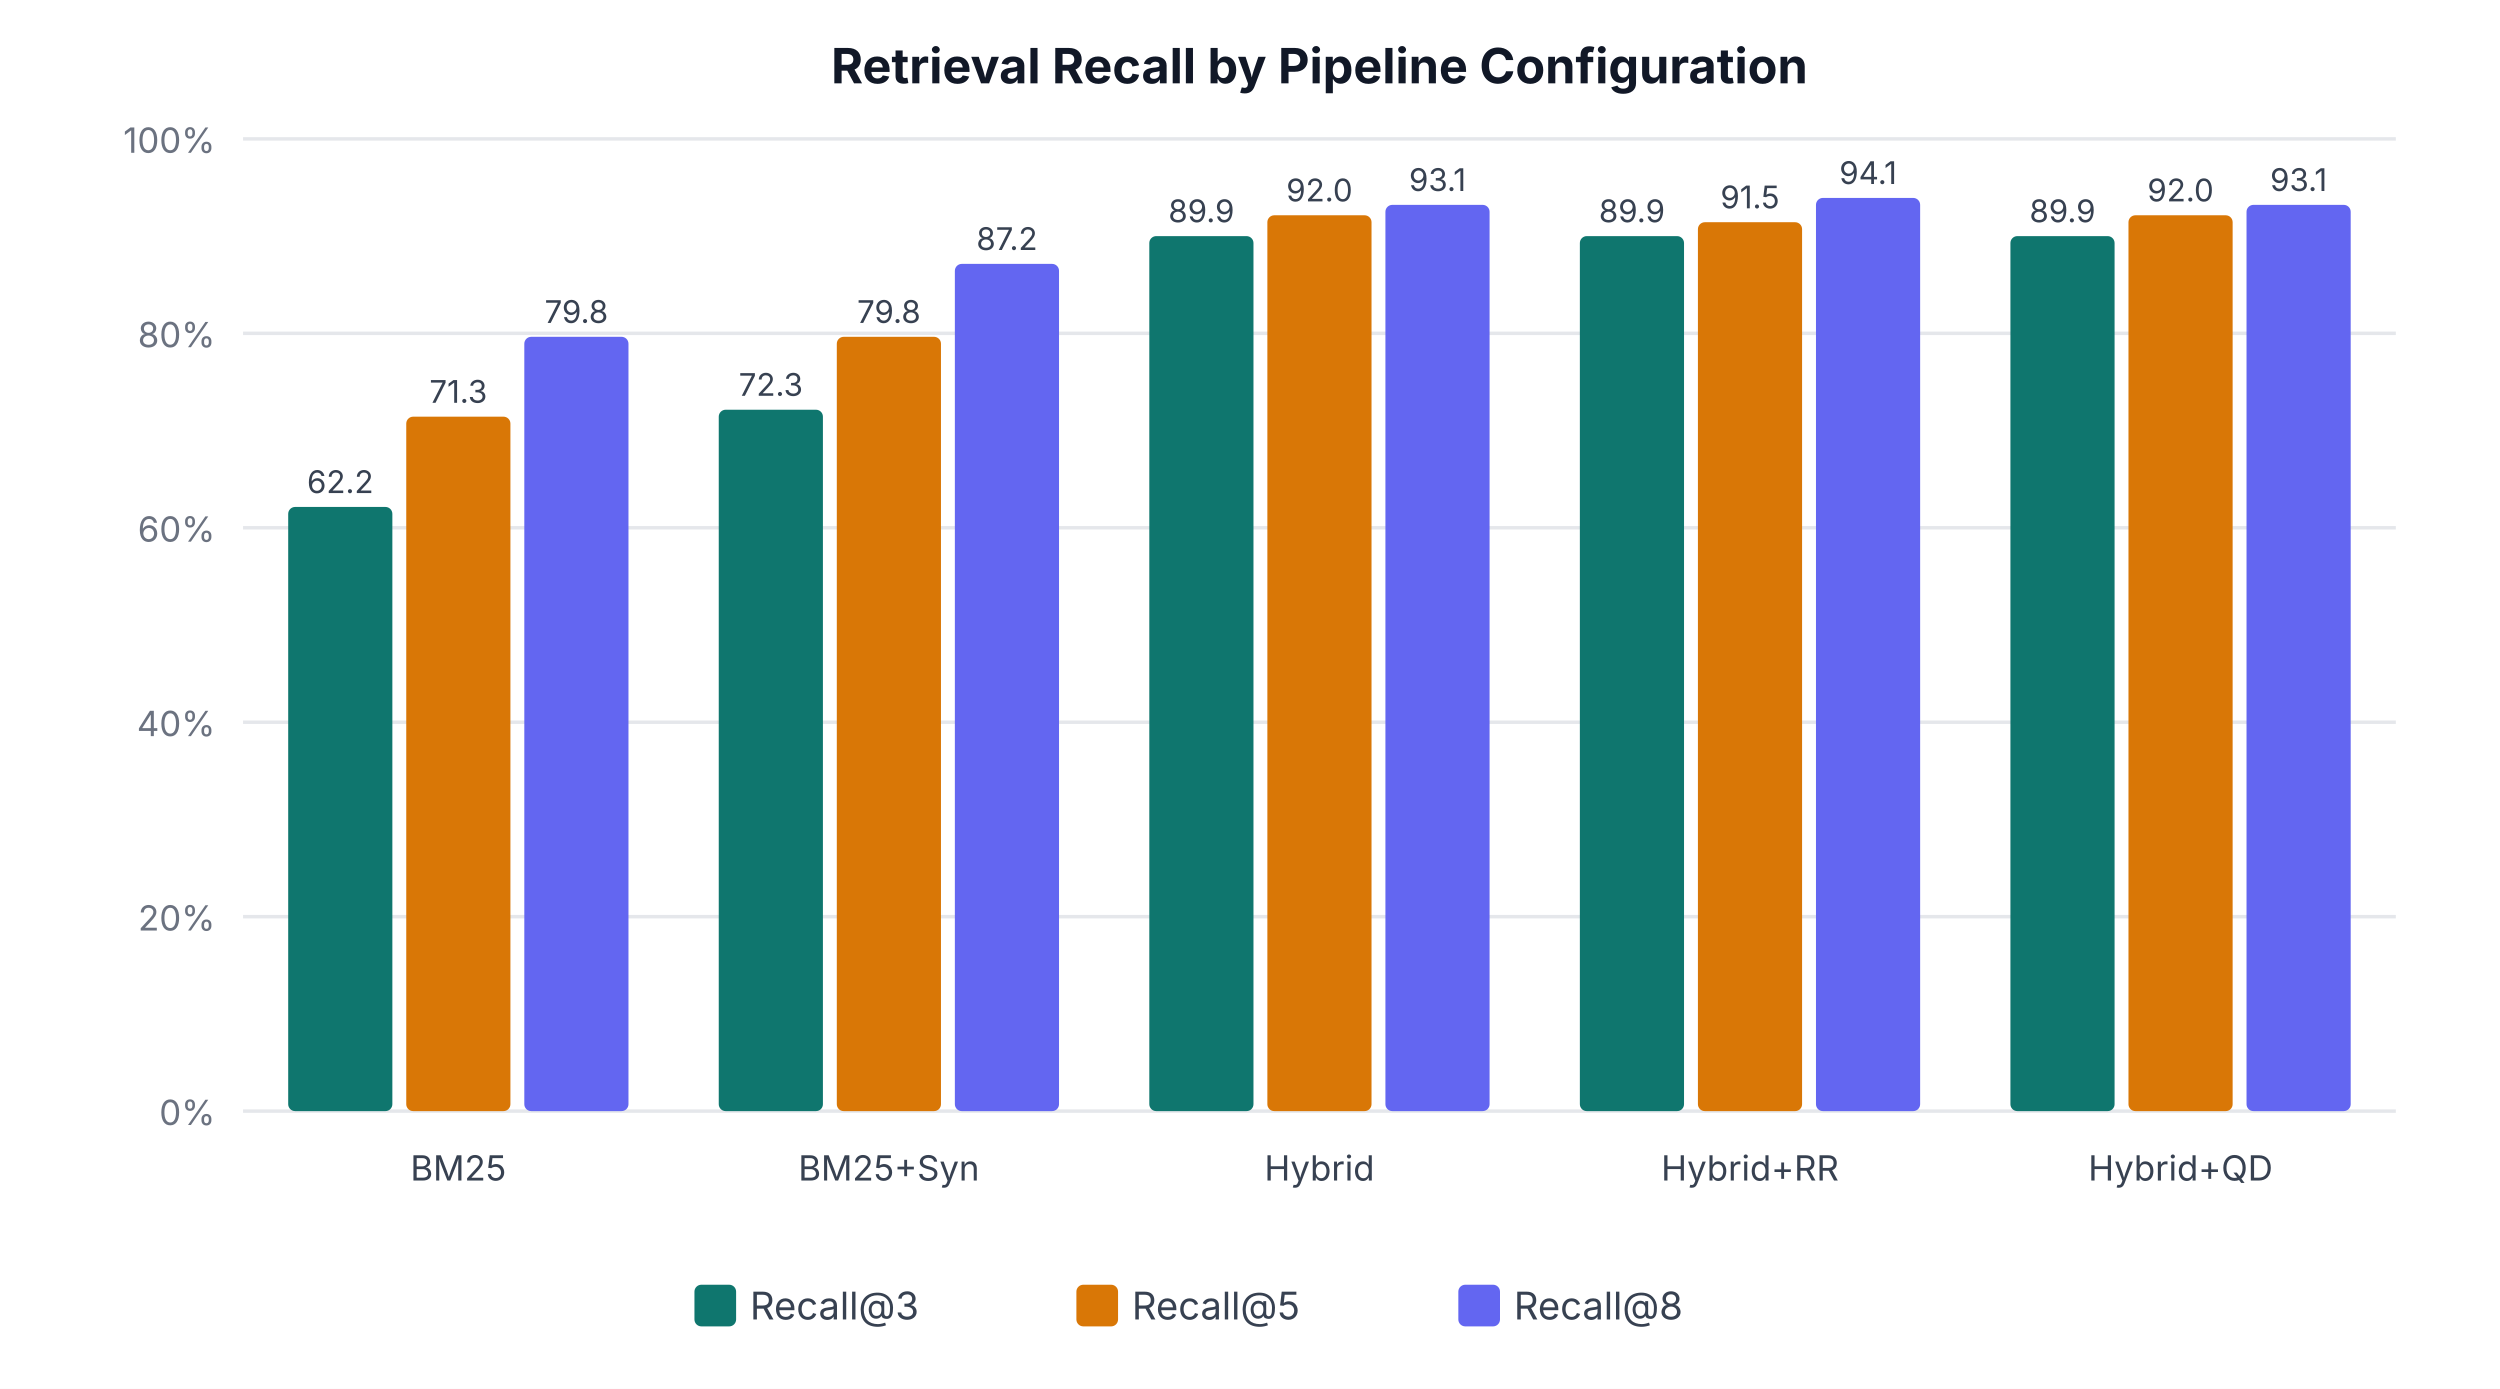
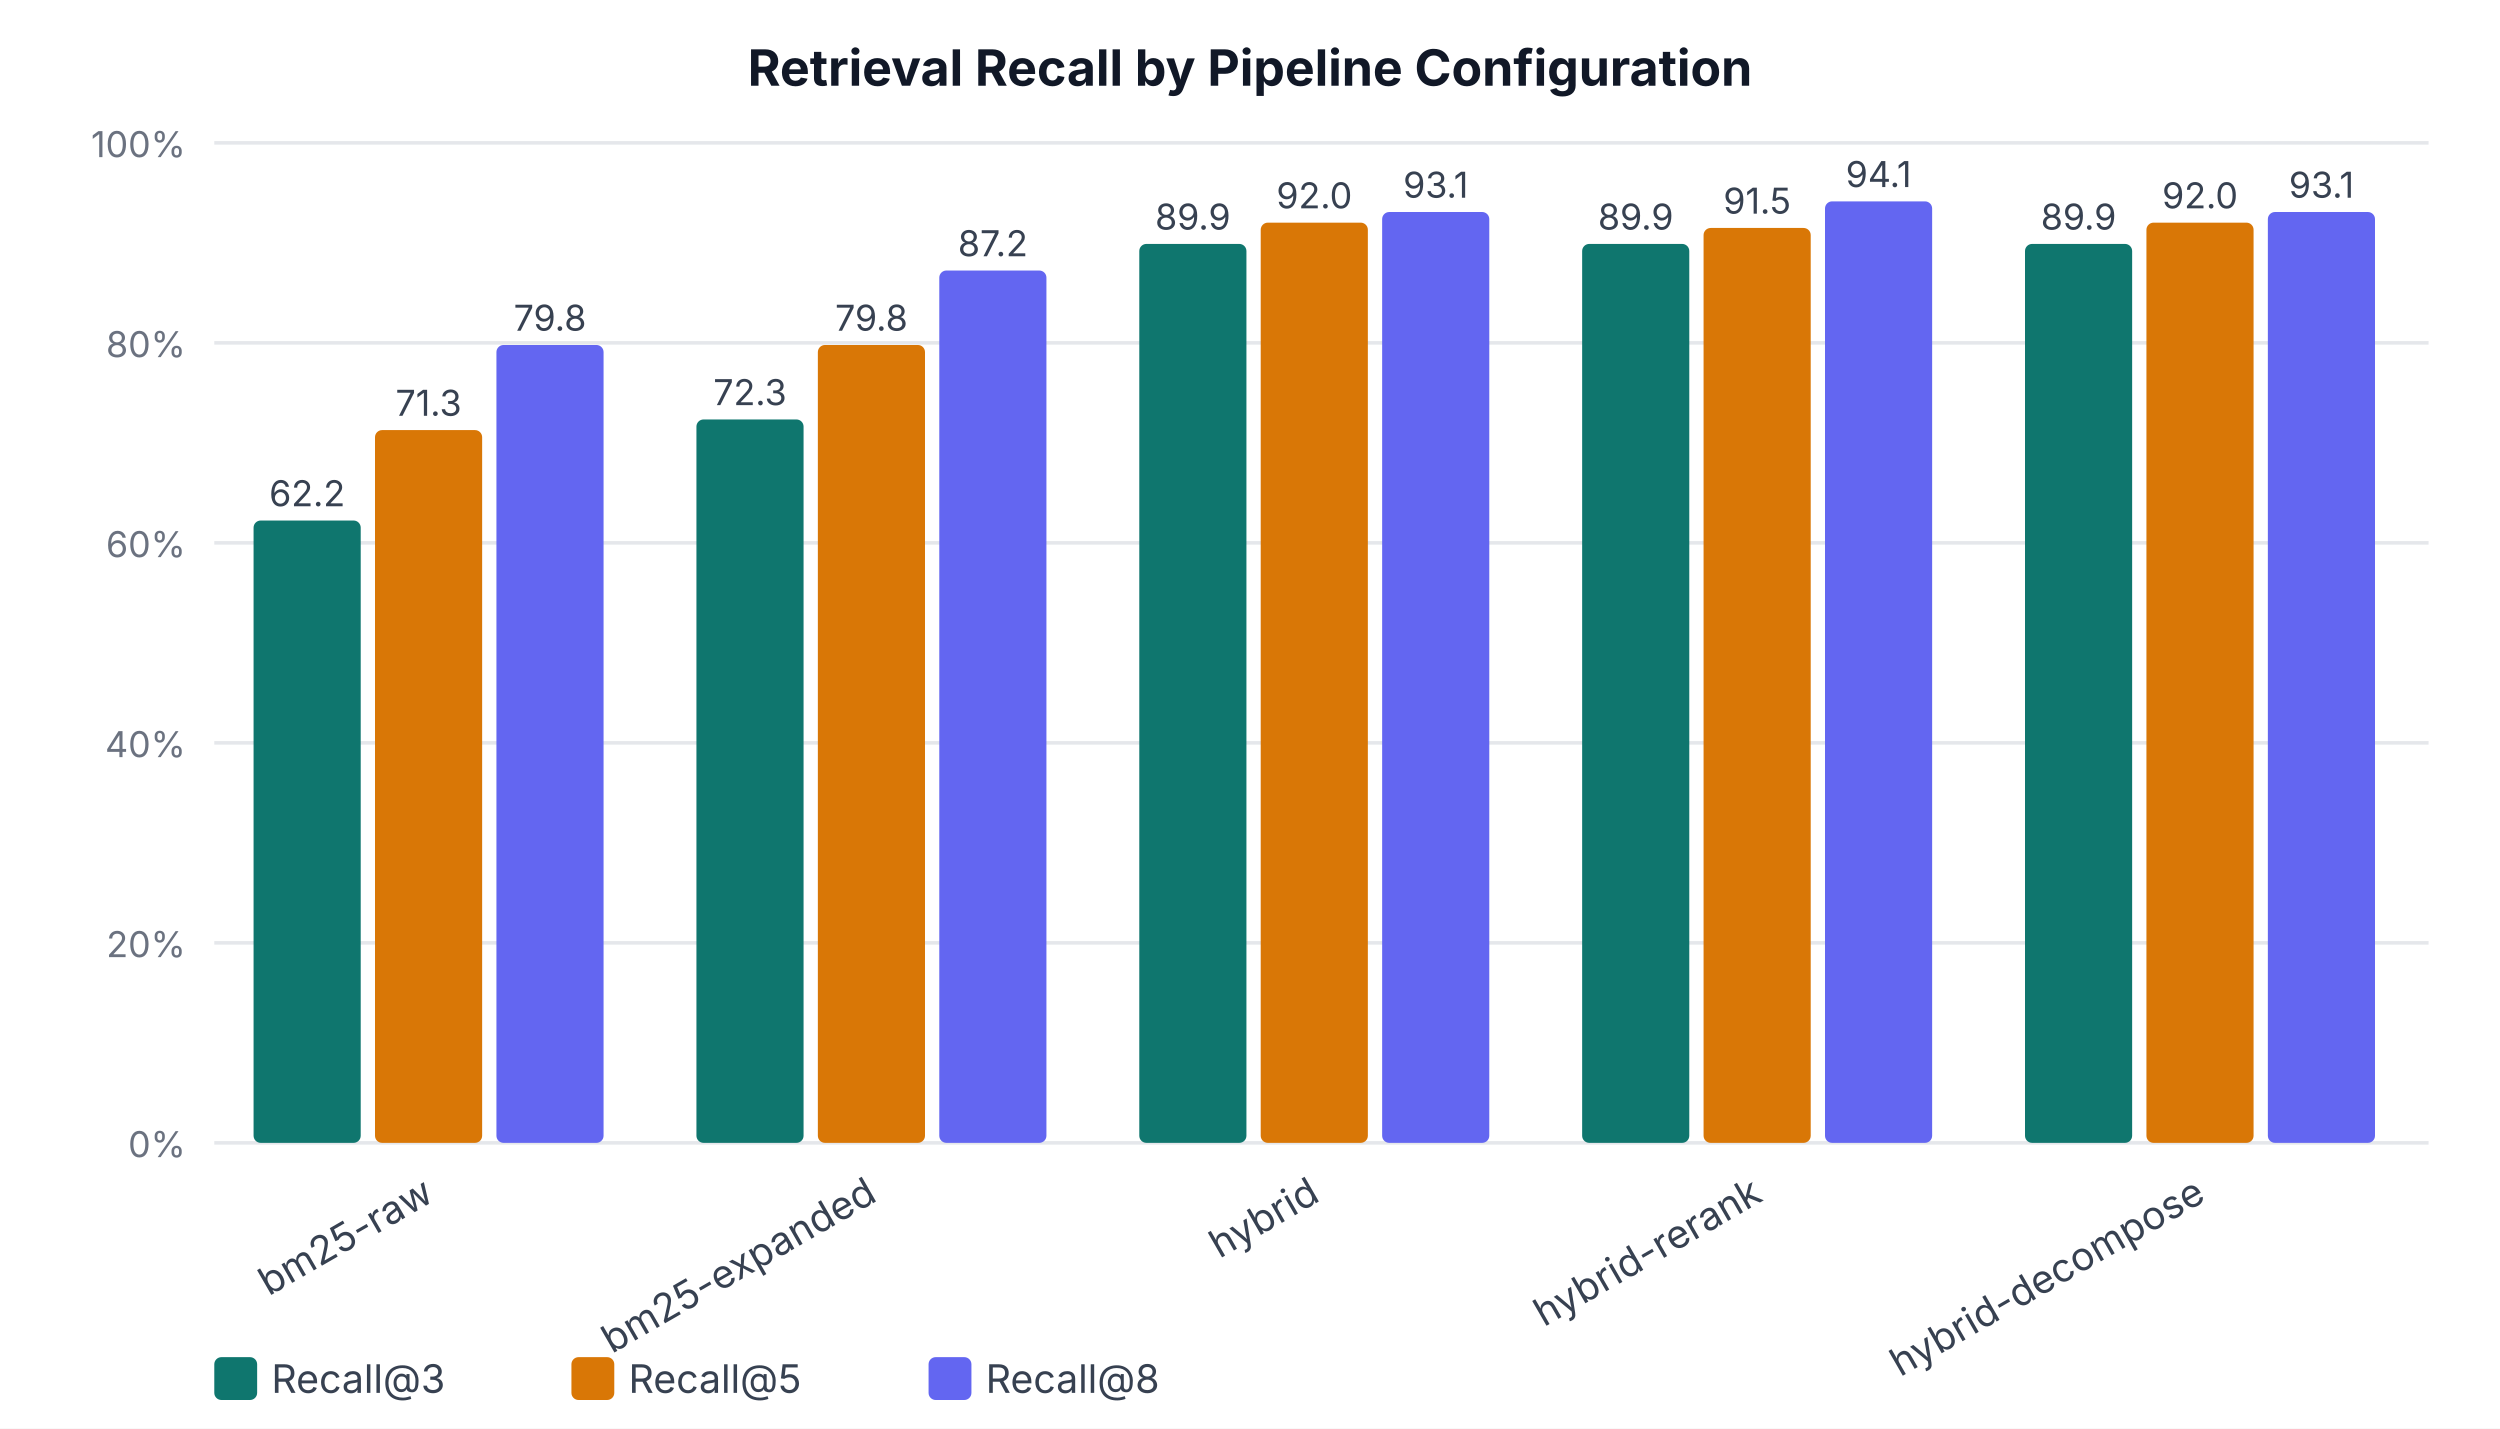
- <svg xmlns="http://www.w3.org/2000/svg" viewBox="0 0 720 400" width="720" height="400" font-family="system-ui, -apple-system, sans-serif">
-   <rect width="720" height="400" fill="white" />
-   <text x="380" y="24" text-anchor="middle" font-size="14" font-weight="bold" fill="#111827">Retrieval Recall by Pipeline Configuration</text>
-   <line x1="70" y1="320" x2="690" y2="320" stroke="#e5e7eb" stroke-width="1" />
-   <text x="62" y="324" text-anchor="end" font-size="10" fill="#6b7280">0%</text>
-   <line x1="70" y1="264" x2="690" y2="264" stroke="#e5e7eb" stroke-width="1" />
-   <text x="62" y="268" text-anchor="end" font-size="10" fill="#6b7280">20%</text>
-   <line x1="70" y1="208" x2="690" y2="208" stroke="#e5e7eb" stroke-width="1" />
-   <text x="62" y="212" text-anchor="end" font-size="10" fill="#6b7280">40%</text>
-   <line x1="70" y1="152" x2="690" y2="152" stroke="#e5e7eb" stroke-width="1" />
-   <text x="62" y="156" text-anchor="end" font-size="10" fill="#6b7280">60%</text>
-   <line x1="70" y1="96" x2="690" y2="96" stroke="#e5e7eb" stroke-width="1" />
-   <text x="62" y="100" text-anchor="end" font-size="10" fill="#6b7280">80%</text>
-   <line x1="70" y1="40" x2="690" y2="40" stroke="#e5e7eb" stroke-width="1" />
-   <text x="62" y="44" text-anchor="end" font-size="10" fill="#6b7280">100%</text>
-   <rect x="83" y="146" width="30" height="174" fill="#0f766e" rx="2" />
-   <text x="98" y="142" text-anchor="middle" font-size="9" fill="#374151">62.2</text>
-   <rect x="117" y="120" width="30" height="200" fill="#d97706" rx="2" />
-   <text x="132" y="116" text-anchor="middle" font-size="9" fill="#374151">71.3</text>
-   <rect x="151" y="97" width="30" height="223" fill="#6366f1" rx="2" />
-   <text x="166" y="93" text-anchor="middle" font-size="9" fill="#374151">79.8</text>
-   <text x="132" y="340" text-anchor="middle" font-size="10" fill="#374151">BM25</text>
-   <rect x="207" y="118" width="30" height="202" fill="#0f766e" rx="2" />
-   <text x="222" y="114" text-anchor="middle" font-size="9" fill="#374151">72.3</text>
-   <rect x="241" y="97" width="30" height="223" fill="#d97706" rx="2" />
-   <text x="256" y="93" text-anchor="middle" font-size="9" fill="#374151">79.8</text>
-   <rect x="275" y="76" width="30" height="244" fill="#6366f1" rx="2" />
-   <text x="290" y="72" text-anchor="middle" font-size="9" fill="#374151">87.2</text>
-   <text x="256" y="340" text-anchor="middle" font-size="10" fill="#374151">BM25+Syn</text>
-   <rect x="331" y="68" width="30" height="252" fill="#0f766e" rx="2" />
-   <text x="346" y="64" text-anchor="middle" font-size="9" fill="#374151">89.9</text>
-   <rect x="365" y="62" width="30" height="258" fill="#d97706" rx="2" />
-   <text x="380" y="58" text-anchor="middle" font-size="9" fill="#374151">92.0</text>
-   <rect x="399" y="59" width="30" height="261" fill="#6366f1" rx="2" />
-   <text x="414" y="55" text-anchor="middle" font-size="9" fill="#374151">93.1</text>
-   <text x="380" y="340" text-anchor="middle" font-size="10" fill="#374151">Hybrid</text>
-   <rect x="455" y="68" width="30" height="252" fill="#0f766e" rx="2" />
-   <text x="470" y="64" text-anchor="middle" font-size="9" fill="#374151">89.9</text>
-   <rect x="489" y="64" width="30" height="256" fill="#d97706" rx="2" />
-   <text x="504" y="60" text-anchor="middle" font-size="9" fill="#374151">91.5</text>
-   <rect x="523" y="57" width="30" height="263" fill="#6366f1" rx="2" />
-   <text x="538" y="53" text-anchor="middle" font-size="9" fill="#374151">94.1</text>
-   <text x="504" y="340" text-anchor="middle" font-size="10" fill="#374151">Hybrid+RR</text>
-   <rect x="579" y="68" width="30" height="252" fill="#0f766e" rx="2" />
-   <text x="594" y="64" text-anchor="middle" font-size="9" fill="#374151">89.9</text>
-   <rect x="613" y="62" width="30" height="258" fill="#d97706" rx="2" />
-   <text x="628" y="58" text-anchor="middle" font-size="9" fill="#374151">92.0</text>
-   <rect x="647" y="59" width="30" height="261" fill="#6366f1" rx="2" />
-   <text x="662" y="55" text-anchor="middle" font-size="9" fill="#374151">93.1</text>
-   <text x="628" y="340" text-anchor="middle" font-size="10" fill="#374151">Hybrid+QD</text>
-   <rect x="200" y="370" width="12" height="12" fill="#0f766e" rx="2" />
-   <text x="216" y="380" font-size="11" fill="#374151">Recall@3</text>
-   <rect x="310" y="370" width="12" height="12" fill="#d97706" rx="2" />
-   <text x="326" y="380" font-size="11" fill="#374151">Recall@5</text>
-   <rect x="420" y="370" width="12" height="12" fill="#6366f1" rx="2" />
-   <text x="436" y="380" font-size="11" fill="#374151">Recall@8</text>
+ <svg xmlns="http://www.w3.org/2000/svg" viewBox="0 0 700 400" width="700" height="400" font-family="'Inter', 'Helvetica Neue', Arial, sans-serif">
+   <rect width="700" height="400" fill="white" />
+   <line x1="60" y1="320" x2="680" y2="320" stroke="#e5e7eb" stroke-width="1" />
+   <text x="52" y="324" text-anchor="end" font-size="10" fill="#6b7280">0%</text>
+   <line x1="60" y1="264" x2="680" y2="264" stroke="#e5e7eb" stroke-width="1" />
+   <text x="52" y="268" text-anchor="end" font-size="10" fill="#6b7280">20%</text>
+   <line x1="60" y1="208" x2="680" y2="208" stroke="#e5e7eb" stroke-width="1" />
+   <text x="52" y="212" text-anchor="end" font-size="10" fill="#6b7280">40%</text>
+   <line x1="60" y1="152" x2="680" y2="152" stroke="#e5e7eb" stroke-width="1" />
+   <text x="52" y="156" text-anchor="end" font-size="10" fill="#6b7280">60%</text>
+   <line x1="60" y1="96" x2="680" y2="96" stroke="#e5e7eb" stroke-width="1" />
+   <text x="52" y="100" text-anchor="end" font-size="10" fill="#6b7280">80%</text>
+   <line x1="60" y1="40" x2="680" y2="40" stroke="#e5e7eb" stroke-width="1" />
+   <text x="52" y="44" text-anchor="end" font-size="10" fill="#6b7280">100%</text>
+   <rect x="71" y="145.745" width="30" height="174.255" fill="#0f766e" rx="2" />
+   <text x="86" y="141.745" text-anchor="middle" font-size="10" fill="#374151">62.2</text>
+   <rect x="105" y="120.426" width="30" height="199.574" fill="#d97706" rx="2" />
+   <text x="120" y="116.426" text-anchor="middle" font-size="10" fill="#374151">71.3</text>
+   <rect x="139" y="96.596" width="30" height="223.404" fill="#6366f1" rx="2" />
+   <text x="154" y="92.596" text-anchor="middle" font-size="10" fill="#374151">79.8</text>
+   <rect x="195" y="117.447" width="30" height="202.553" fill="#0f766e" rx="2" />
+   <text x="210" y="113.447" text-anchor="middle" font-size="10" fill="#374151">72.3</text>
+   <rect x="229" y="96.596" width="30" height="223.404" fill="#d97706" rx="2" />
+   <text x="244" y="92.596" text-anchor="middle" font-size="10" fill="#374151">79.8</text>
+   <rect x="263" y="75.745" width="30" height="244.255" fill="#6366f1" rx="2" />
+   <text x="278" y="71.745" text-anchor="middle" font-size="10" fill="#374151">87.2</text>
+   <rect x="319" y="68.298" width="30" height="251.702" fill="#0f766e" rx="2" />
+   <text x="334" y="64.298" text-anchor="middle" font-size="10" fill="#374151">89.9</text>
+   <rect x="353" y="62.34" width="30" height="257.66" fill="#d97706" rx="2" />
+   <text x="368" y="58.34" text-anchor="middle" font-size="10" fill="#374151">92.0</text>
+   <rect x="387" y="59.362" width="30" height="260.638" fill="#6366f1" rx="2" />
+   <text x="402" y="55.362" text-anchor="middle" font-size="10" fill="#374151">93.1</text>
+   <rect x="443" y="68.298" width="30" height="251.702" fill="#0f766e" rx="2" />
+   <text x="458" y="64.298" text-anchor="middle" font-size="10" fill="#374151">89.9</text>
+   <rect x="477" y="63.83" width="30" height="256.17" fill="#d97706" rx="2" />
+   <text x="492" y="59.83" text-anchor="middle" font-size="10" fill="#374151">91.5</text>
+   <rect x="511" y="56.383" width="30" height="263.617" fill="#6366f1" rx="2" />
+   <text x="526" y="52.383" text-anchor="middle" font-size="10" fill="#374151">94.1</text>
+   <rect x="567" y="68.298" width="30" height="251.702" fill="#0f766e" rx="2" />
+   <text x="582" y="64.298" text-anchor="middle" font-size="10" fill="#374151">89.9</text>
+   <rect x="601" y="62.34" width="30" height="257.66" fill="#d97706" rx="2" />
+   <text x="616" y="58.34" text-anchor="middle" font-size="10" fill="#374151">92.0</text>
+   <rect x="635" y="59.362" width="30" height="260.638" fill="#6366f1" rx="2" />
+   <text x="650" y="55.362" text-anchor="middle" font-size="10" fill="#374151">93.1</text>
+   <text x="122" y="336" text-anchor="end" font-size="11" fill="#374151" transform="rotate(-30, 122, 336)">bm25-raw</text>
+   <text x="246" y="336" text-anchor="end" font-size="11" fill="#374151" transform="rotate(-30, 246, 336)">bm25-expanded</text>
+   <text x="370" y="336" text-anchor="end" font-size="11" fill="#374151" transform="rotate(-30, 370, 336)">hybrid</text>
+   <text x="494" y="336" text-anchor="end" font-size="11" fill="#374151" transform="rotate(-30, 494, 336)">hybrid-rerank</text>
+   <text x="618" y="336" text-anchor="end" font-size="11" fill="#374151" transform="rotate(-30, 618, 336)">hybrid-decompose</text>
+   <rect x="60" y="380" width="12" height="12" fill="#0f766e" rx="2" />
+   <text x="76" y="390" font-size="11" fill="#374151">Recall@3</text>
+   <rect x="160" y="380" width="12" height="12" fill="#d97706" rx="2" />
+   <text x="176" y="390" font-size="11" fill="#374151">Recall@5</text>
+   <rect x="260" y="380" width="12" height="12" fill="#6366f1" rx="2" />
+   <text x="276" y="390" font-size="11" fill="#374151">Recall@8</text>
+   <text x="350" y="24" text-anchor="middle" font-size="14" font-weight="bold" fill="#111827">Retrieval Recall by Pipeline Configuration</text>
</svg>
